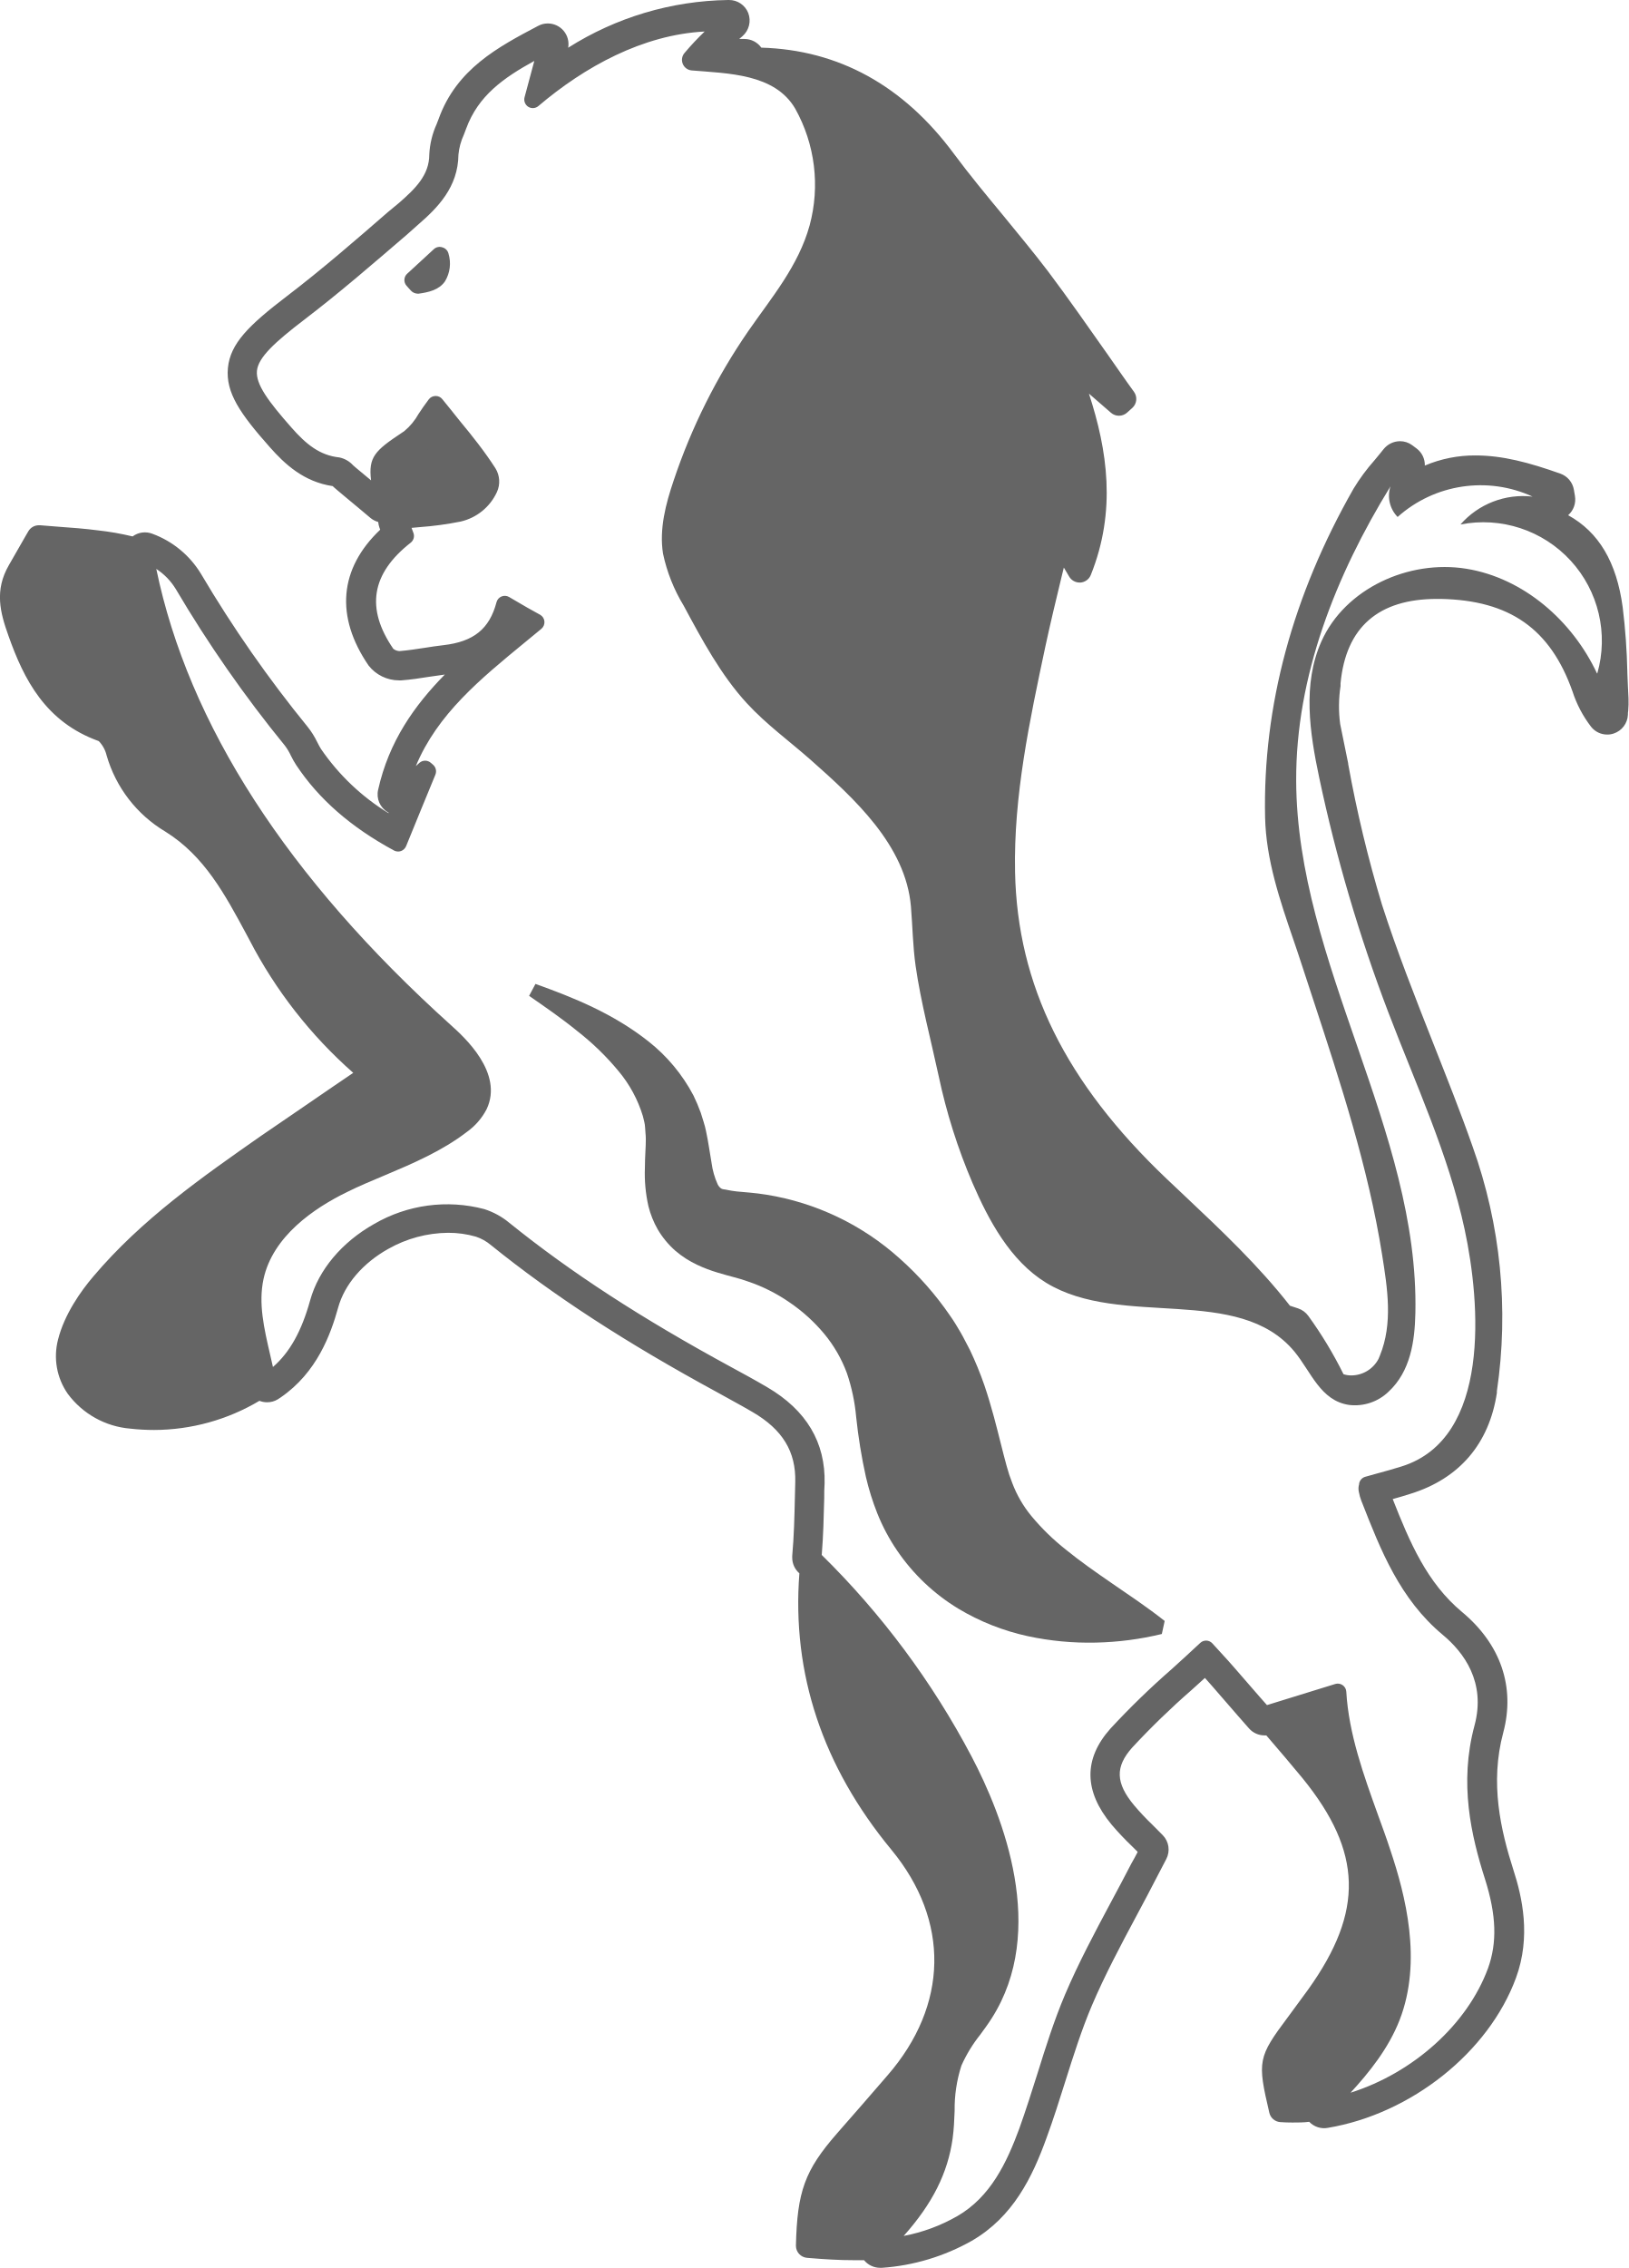
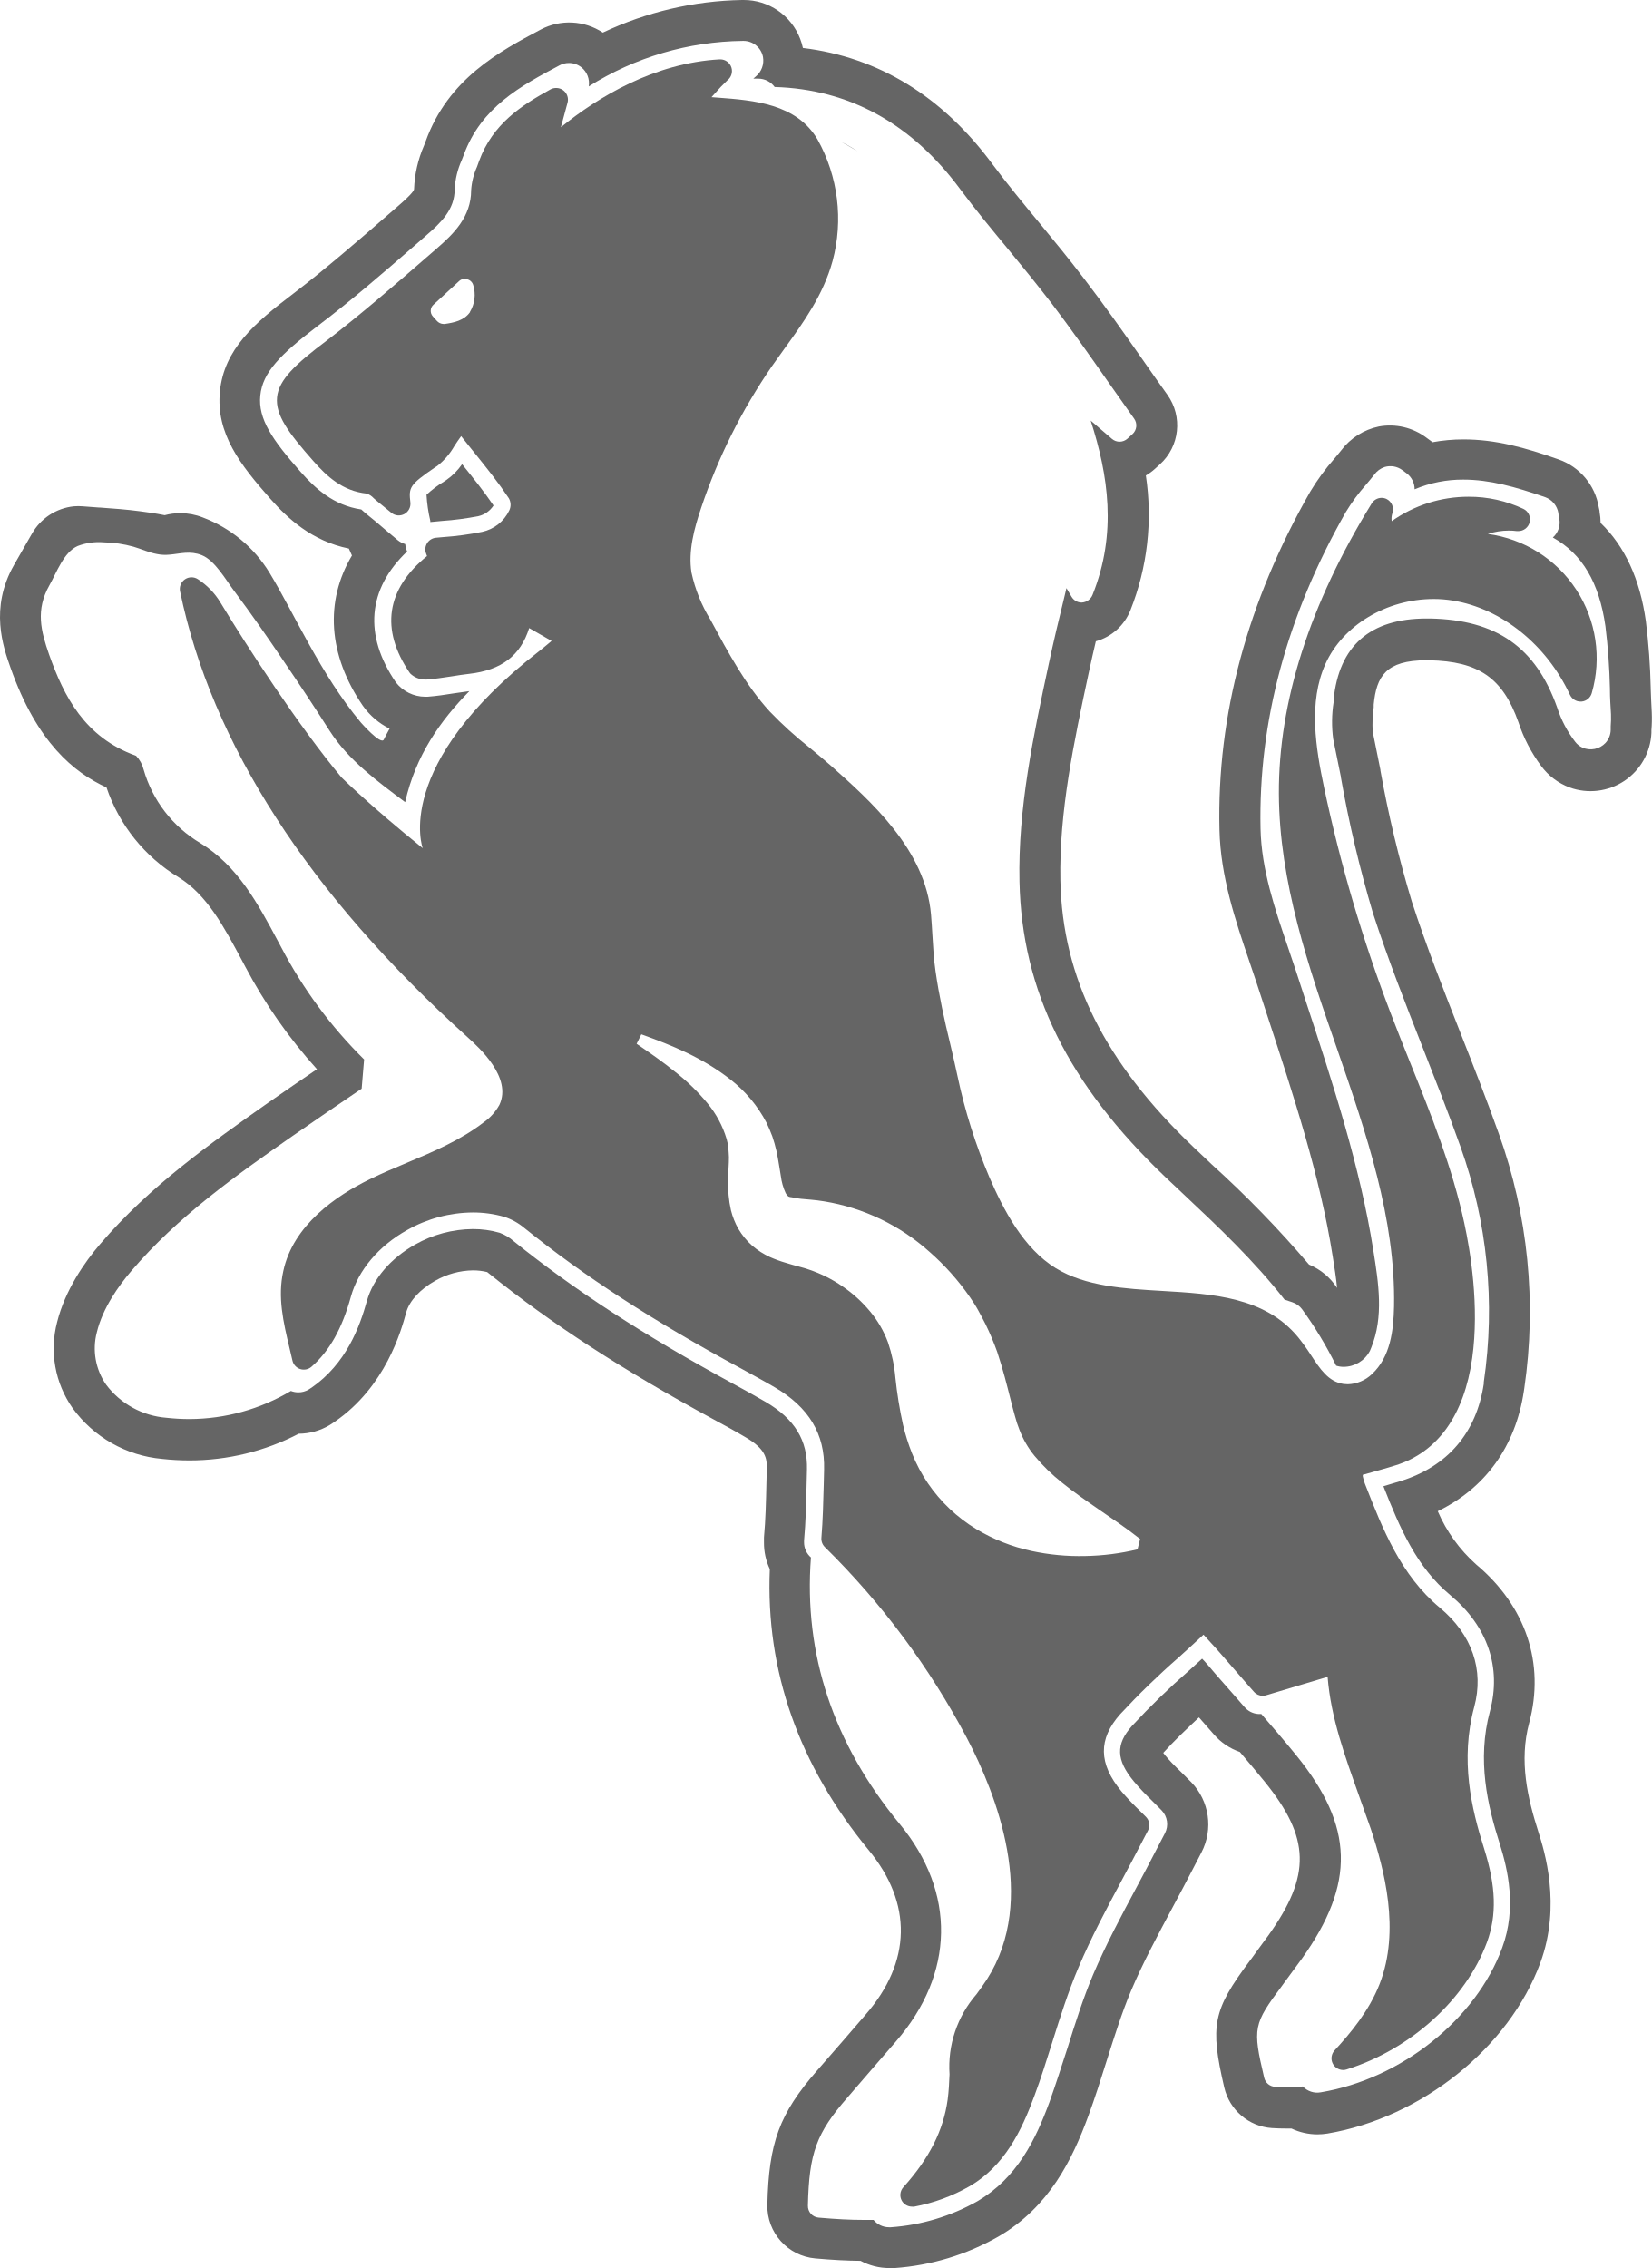
- <svg xmlns="http://www.w3.org/2000/svg" viewBox="0 0 268.74 374.18">
+ <svg xmlns="http://www.w3.org/2000/svg" viewBox="0 0 282.73 388.18">
  <defs>
    <style>.cls-1{fill:#656565;}</style>
  </defs>
  <g id="Layer_2" data-name="Layer 2">
    <g id="Layer_1-2" data-name="Layer 1">
-       <path class="cls-1" d="M268.73,115.24c-.08-1.39-.13-2.79-.19-4.19v-.16a106.28,106.28,0,0,0-.77-10.7c-1-7.45-3.94-12.4-9-15.19a3.45,3.45,0,0,0,1.12-3.18c-.06-.34-.12-.67-.17-1a3.42,3.42,0,0,0-2.24-2.68c-5.16-1.83-9.52-3-14-3a21,21,0,0,0-8.36,1.67A3.4,3.4,0,0,0,233.77,74l-.75-.56a3.35,3.35,0,0,0-2-.65,3.49,3.49,0,0,0-2.72,1.33c-.46.6-1,1.21-1.48,1.81a32.26,32.26,0,0,0-3.45,4.67c-10.09,17.68-15,35.92-14.61,54.23.15,7,2.45,13.72,4.69,20.26.47,1.39.95,2.78,1.39,4.16l1.8,5.49c4.5,13.7,9.15,27.86,11.43,42.27.89,5.58,1.8,11.35-.37,16.65l-.22.53a5.09,5.09,0,0,1-4.52,2.73,4,4,0,0,1-1.26-.2,67.07,67.07,0,0,0-5.8-9.61,3.43,3.43,0,0,0-1.7-1.25l-1.34-.44c-5.16-6.61-11.33-12.43-17.3-18.06l-3.06-2.89c-16.68-15.87-24.62-31.95-25-50.6-.26-12.56,2.41-25,5-37.2.83-3.86,1.76-7.72,2.75-11.81l.3-1.22.87,1.47a2,2,0,0,0,1.72,1h.16a2,2,0,0,0,1.7-1.25c4.25-10.59,2.74-20.58-.31-29.92l3.64,3.16a2,2,0,0,0,1.32.49,2,2,0,0,0,1.34-.52l.86-.77a2,2,0,0,0,.28-2.65c-1.46-2-2.9-4.11-4.35-6.17C179.62,54,176.35,49.3,173,44.84c-2.41-3.17-5-6.28-7.45-9.28-2.74-3.31-5.58-6.74-8.17-10.23-8.31-11.22-19-17.1-31.75-17.47a3.42,3.42,0,0,0-2.77-1.43l-.88,0,.55-.47a3.44,3.44,0,0,0,.94-3.82A3.39,3.39,0,0,0,120.27,0h-.11a50.68,50.68,0,0,0-26.4,7.87,3.41,3.41,0,0,0-3.36-4,3.3,3.3,0,0,0-1.6.4C82.18,7.76,75.34,11.39,72.39,19.6c-.1.29-.22.58-.34.88a13.81,13.81,0,0,0-1.21,5c0,3.4-2.28,5.62-5,8L64,35c-5.37,4.67-10.93,9.49-16.63,13.84-6.3,4.81-9.37,7.82-9.76,11.87s2,7.53,6.91,13.06c2.47,2.8,5.62,5.73,10.38,6.43a1.8,1.8,0,0,1,.2.19l.53.46c1.17,1,2.34,1.94,3.5,2.92l2,1.68a3.5,3.5,0,0,0,1.28.67,4,4,0,0,0,.21.95l.12.32c-6.77,6.42-7.46,14.33-1.91,22.42a6.38,6.38,0,0,0,5,2.44l.39,0c1.58-.12,3.09-.35,4.59-.59.85-.13,1.73-.26,2.59-.37-5,5.1-9.22,11-11,19A3.39,3.39,0,0,0,64,134l.11.06,0,.1a36.84,36.84,0,0,1-11.14-10.59c-.19-.3-.39-.68-.61-1.11a13.27,13.27,0,0,0-1.59-2.54A205.08,205.08,0,0,1,33.17,94.68a15.73,15.73,0,0,0-8-6.61,3.42,3.42,0,0,0-3.29.43,45.39,45.39,0,0,0-5.73-1c-2.14-.28-4.27-.44-6.51-.6l-3-.24H6.4a2,2,0,0,0-1.73,1l-.46.79c-.88,1.52-1.82,3.15-2.74,4.78C-.93,97.4,0,101,1.41,104.93c2.53,7.14,6.08,14.18,14.89,17.34a5.07,5.07,0,0,1,1.29,2.35,21.57,21.57,0,0,0,9.71,12.59c6.42,4,9.81,10.32,13.4,17l.46.86A75.35,75.35,0,0,0,58.29,177l-3.37,2.29C51,182,47,184.7,43,187.45c-9.65,6.75-19.63,13.72-27.58,23.12C13.34,213,10.62,216.85,9.58,221a10.86,10.86,0,0,0,1.6,8.95A14.31,14.31,0,0,0,21.5,235.7a34.9,34.9,0,0,0,3.93.22,34.17,34.17,0,0,0,17.38-4.81,3.41,3.41,0,0,0,1.27.24,3.36,3.36,0,0,0,1.75-.48c.14-.08.27-.17.4-.26l.09-.06c6-4.12,8.26-10.43,9.48-14.82,1.05-3.81,4.07-7.34,8.28-9.69a20.39,20.39,0,0,1,9.85-2.65,16.3,16.3,0,0,1,4.61.64A7.49,7.49,0,0,1,81,205.41c10.38,8.38,22.27,16.1,37.4,24.32,1.77,1,3.82,2.08,5.76,3.22,5,2.9,7.2,6.58,7.07,11.57l-.06,2.47c-.07,3.2-.15,6.51-.44,9.71a2.64,2.64,0,0,0,0,.28,3.4,3.4,0,0,0,1.18,2.59c-1.27,16.53,3.83,31.86,15.18,45.6,9.68,11.73,9.43,25.65-.65,37.25-1.39,1.59-2.78,3.2-4.16,4.8L138.1,352c-5.29,6.07-6.55,9.53-6.76,18.5a2,2,0,0,0,1.83,2c3,.26,5.41.39,7.68.39.59,0,1.17,0,1.73,0a3.44,3.44,0,0,0,2.65,1.26h.3a35.16,35.16,0,0,0,14.82-4.45c6.81-3.94,10-10.48,12.35-17,1.13-3.08,2.13-6.24,3.09-9.3,1.32-4.18,2.68-8.5,4.39-12.53,2.13-5,4.79-10,7.37-14.82,1.14-2.13,2.32-4.34,3.44-6.53.28-.55,1.46-2.8,1.46-2.8a3.39,3.39,0,0,0-.57-3.94c-.57-.59-1.15-1.16-1.73-1.74a42.18,42.18,0,0,1-3-3.19c-3.07-3.69-3.15-6.36-.32-9.53a128.59,128.59,0,0,1,9.79-9.49l2.21-2c.37.4.71.79,1.05,1.18,1.46,1.7,2.94,3.39,4.41,5.08l1.8,2.05a3.4,3.4,0,0,0,2.58,1.17h.29c2.2,2.55,4.1,4.79,6,7.09,9.86,12.15,10.13,21.91.94,34.79-1,1.38-2,2.73-3,4.09l-.34.46c-5,6.69-5.1,7.28-3.1,15.83a2,2,0,0,0,1.81,1.54c.67.05,1.34.07,2,.07.91,0,1.84,0,2.77-.12a3.39,3.39,0,0,0,3.07,1c13.78-2.31,26.55-12.49,31.05-24.74,2.52-6.84,1-13.43-.42-17.8-2.09-6.54-3.92-14.34-1.68-22.67,2-7.5-.4-14.57-6.8-19.9-5.79-4.82-8.63-11.49-11.44-18.63,1-.28,2-.56,2.93-.87,8.07-2.5,13-8.28,14.26-16.66,0-.17,0-.26,0-.28a83.43,83.43,0,0,0-4-40.33c-2-5.72-4.29-11.44-6.48-17-2.94-7.47-6-15.2-8.48-22.92a207.62,207.62,0,0,1-5.58-23.22l0-.1q-.65-3.26-1.32-6.49a22,22,0,0,1,.06-6.26l0-.45c.88-9.24,6.23-13.93,15.92-13.93h.63c11.36.23,18.06,4.93,21.72,15.24a19.25,19.25,0,0,0,3.08,5.86,3.37,3.37,0,0,0,2.66,1.28,3.18,3.18,0,0,0,1.06-.17,3.42,3.42,0,0,0,2.35-3.09c0-.22,0-.45.05-.68A17,17,0,0,0,268.73,115.24Zm-5.2-4.14c-4.06-8.68-12.11-15.74-21.58-17.27s-20,3.25-23.9,12c-3.13,7-1.94,15-.36,22.46A259.14,259.14,0,0,0,229.09,167c4.51,11.83,9.92,23.41,12.59,35.79,2.63,12.19,4.39,34.55-10.41,39.15-1.31.41-2.65.79-4,1.15l-2,.56a1.41,1.41,0,0,0-1,1.18c0,.1,0,.18-.05.26a2.64,2.64,0,0,0,0,1,9.09,9.09,0,0,0,.45,1.6l.06.13c3.08,7.87,6.26,16,13.36,21.91,3.45,2.87,7.15,7.79,5.23,14.94-2.57,9.53-.56,18.18,1.74,25.38,1.88,5.95,2,10.47.49,14.67-3.43,9.33-12.4,17.29-22.69,20.54,3.07-3.33,6.27-7.3,8.1-12,3.78-9.72.95-20.62-1.52-28-.65-2-1.36-3.93-2.05-5.83-2.37-6.58-4.83-13.39-5.23-20.34a1.41,1.41,0,0,0-1.83-1.26l-11.26,3.48L207.91,280c-1.47-1.68-2.94-3.36-4.39-5.05-.62-.72-1.26-1.41-2-2.22l-1.46-1.6a1.4,1.4,0,0,0-2-.08c-1.58,1.49-3.19,2.94-4.74,4.35a132.19,132.19,0,0,0-10.09,9.8c-4.45,5-4.38,10.31.2,15.83a47.35,47.35,0,0,0,3.36,3.56l.92.91,0,.09c-.32.61-.64,1.22-1,1.83-1.11,2.16-2.28,4.34-3.41,6.45-2.63,4.92-5.34,10-7.56,15.22-1.79,4.23-3.19,8.66-4.54,13-.95,3-1.93,6.1-3,9.09-2.08,5.63-4.75,11.28-10.23,14.44a28.42,28.42,0,0,1-8.85,3.27c4.76-5.33,7.29-10.4,8.08-16.08.21-1.52.27-3.05.33-4.54a23.28,23.28,0,0,1,1.12-7.49,23.57,23.57,0,0,1,3.11-5.1c.63-.86,1.28-1.74,1.87-2.67,9.28-14.52,1.9-33.34-3.33-43.27a134.82,134.82,0,0,0-24.7-33.2c.26-3.13.33-6.29.41-9.35,0-.82,0-1.63.06-2.45.17-6.75-3-12.09-9.46-15.87-2-1.18-4.1-2.32-5.89-3.29-14.88-8.08-26.53-15.65-36.68-23.84a12.3,12.3,0,0,0-4.13-2.26,24,24,0,0,0-18.15,2.44c-5.33,3-9.18,7.56-10.58,12.61s-3.34,8.57-6.14,11c-.15-.69-.31-1.38-.47-2.06-1-4.33-1.95-8.42-1.09-12.43,1.52-7.07,8.33-11.71,13.78-14.37,2-1,4.19-1.9,6.27-2.78,4.63-1.95,9.42-4,13.51-7.14A10.64,10.64,0,0,0,80.3,183c2.84-6-3.71-11.91-5.87-13.85-27-24.32-43.33-49.63-48.64-75.29A10.52,10.52,0,0,1,29,97.17,207.65,207.65,0,0,0,47,123a8.79,8.79,0,0,1,1,1.67,15,15,0,0,0,.87,1.54c3.73,5.62,9,10.24,16.15,14.11a1.44,1.44,0,0,0,1.15.09,1.47,1.47,0,0,0,.84-.8c1.68-4.11,3.26-8,4.84-11.81a1.45,1.45,0,0,0-.4-1.64l-.36-.31a1.42,1.42,0,0,0-1.87,0l-.6.54c3.56-8.57,10.62-14.35,18-20.41l2.72-2.24a1.43,1.43,0,0,0,.5-1.21,1.41,1.41,0,0,0-.7-1.1L87,100.24l-3-1.75a1.41,1.41,0,0,0-2.07.87c-1.16,4.4-3.77,6.51-8.75,7.08-1.05.12-2.09.28-3.1.44-1.44.22-2.8.43-4.18.54a1.77,1.77,0,0,1-1-.38c-4.57-6.66-3.64-12.39,2.85-17.49a1.41,1.41,0,0,0,.47-1.63l-.31-.83,1.3-.12A54.71,54.71,0,0,0,76,86.05,8.73,8.73,0,0,0,82,81.18a4.16,4.16,0,0,0-.25-3.93C80,74.53,78,72,75.8,69.35,74.89,68.22,74,67.07,73,65.87a1.38,1.38,0,0,0-1.12-.54,1.41,1.41,0,0,0-1.12.55c-.65.85-1.2,1.67-1.68,2.39a10.11,10.11,0,0,1-2.38,2.87l-.39.26c-4.44,2.95-5.54,4-5.08,7.85-.85-.72-1.7-1.43-2.56-2.13-.14-.11-.27-.23-.4-.35A4.21,4.21,0,0,0,56,75.47c-3.25-.34-5.5-2.2-7.87-4.89-3.88-4.39-5.94-7.19-5.73-9.4s2.94-4.72,7.89-8.5c5.83-4.45,11.45-9.33,16.89-14L69,37.06c3.19-2.76,6.6-6.16,6.65-11.56a10.11,10.11,0,0,1,.89-3.27c.13-.33.26-.66.38-1,2-5.46,6.17-8.38,11.25-11.18l-1.61,6a1.43,1.43,0,0,0,.61,1.57,1.42,1.42,0,0,0,1.68-.13C96.49,11,106.08,5.73,116.28,5.2A45,45,0,0,0,113,8.69a1.75,1.75,0,0,0,1.14,2.93c6,.51,13.7.52,17.08,6.3a25.71,25.71,0,0,1,2.38,19.27c-1.85,6.7-6.29,11.91-10.09,17.39a98.38,98.38,0,0,0-12.35,24.71c-1.3,3.84-2.4,8-1.75,12.06a27.44,27.44,0,0,0,3.4,8.56c3.07,5.71,6.19,11.5,10.42,16.1,3.23,3.51,7,6.23,10.54,9.35,7.14,6.33,15.69,14.06,16.55,24.21.27,3.27.31,6.54.77,9.78.88,6.12,2.5,12.11,3.8,18.15a94.58,94.58,0,0,0,5.6,17.7c2.63,6.07,6.2,12.8,12.13,16.43,12.39,7.59,31.74.18,41,11.38,2.74,3.33,4.28,8.09,9,8.78a8,8,0,0,0,6.5-2.17c3.63-3.36,4.34-8.31,4.44-13,.64-30.14-19.56-57.66-19.67-87.81-.07-17.23,6.53-33.9,15.56-48.57a5,5,0,0,0,1.18,5.05,20.55,20.55,0,0,1,22.27-3.36A13.72,13.72,0,0,0,241,86.53a19.56,19.56,0,0,1,22.58,24.57Z" />
-       <path class="cls-1" d="M73.44,46.4c-1,1.47-2.79,1.83-4.36,2.05h-.17a1.58,1.58,0,0,1-1.12-.52l-.7-.78a1.42,1.42,0,0,1,.11-2l4.42-4.07A1.4,1.4,0,0,1,73,40.81a1.42,1.42,0,0,1,1,1A5.65,5.65,0,0,1,73.44,46.4Z" />
-       <path class="cls-1" d="M88.36,162.33c6.36,2.28,12.79,4.87,18.62,9.46a28,28,0,0,1,7.45,8.94,30.27,30.27,0,0,1,1.21,2.86c.29,1,.67,2,.86,3,.43,2,.64,3.73.92,5.27a12.57,12.57,0,0,0,1,3.52,2,2,0,0,0,.56.69,1.13,1.13,0,0,0,.45.15c.27,0,.94.22,2.17.35s2.84.2,4.92.54a43.11,43.11,0,0,1,21.92,10.5,51.54,51.54,0,0,1,8.34,9.46c.62.88,1.18,1.8,1.73,2.75s1,1.91,1.54,2.9a56.86,56.86,0,0,1,2.37,5.77c1.25,3.68,2.05,7,2.74,9.72.34,1.35.65,2.57.95,3.65a25.55,25.55,0,0,0,.94,2.84,19.22,19.22,0,0,0,3.13,5.4,37.87,37.87,0,0,0,5.74,5.59c2.29,1.87,4.91,3.7,7.67,5.6s5.69,3.84,8.6,6.14l-.47,2.15A50.83,50.83,0,0,1,180.83,271a48.21,48.21,0,0,1-11.22-1.06,37.93,37.93,0,0,1-11.49-4.55,32.75,32.75,0,0,1-10.06-9.54,32,32,0,0,1-3.31-6.22,42.14,42.14,0,0,1-1.87-6,88,88,0,0,1-1.6-9.86,30.89,30.89,0,0,0-1.53-7.23,22.18,22.18,0,0,0-3.73-6.47,27.76,27.76,0,0,0-5.72-5.19,27.45,27.45,0,0,0-7-3.5c-1.17-.45-2.86-.8-4.9-1.43a23.73,23.73,0,0,1-3.34-1.27,15.8,15.8,0,0,1-3.62-2.33,14.38,14.38,0,0,1-2.91-3.53A15,15,0,0,1,107,199a24.32,24.32,0,0,1-.58-6.36c0-1.79.16-3.4.15-4.72,0-.68-.1-1.25-.12-1.91s-.23-1.25-.37-1.89a21.07,21.07,0,0,0-4-7.39,43.19,43.19,0,0,0-6.77-6.58c-2.52-2.06-5.25-3.95-8-5.85Z" />
-       <path class="cls-1" d="M139.77,18.88c-.92-.55-1.85-1.09-2.79-1.6A23.74,23.74,0,0,1,139.77,18.88Z" />
-       <path class="cls-1" d="M66,77.68A17.71,17.71,0,0,1,69,75.42l.39-.26a10.5,10.5,0,0,0,2.69-2.71c1.94,2.41,3.78,4.7,5.39,7.07a4.19,4.19,0,0,1-2.58,1.82,50.17,50.17,0,0,1-6.24.82l-2,.19c0-.07,0-.14,0-.21A25.9,25.9,0,0,1,66,77.68Z" />
+       <path class="cls-1" d="M61.77,123.67c-6.9-8.25-11.37-18.6-15.61-25.59A22.81,22.81,0,0,0,34.7,88.56a10.57,10.57,0,0,0-3.85-.73,10.39,10.39,0,0,0-2.66.35h0c-1.5-.3-2.92-.51-4.19-.67-2.33-.31-4.53-.47-6.9-.64l-.15,0-2.79-.21a8.58,8.58,0,0,0-1.52,0,9.33,9.33,0,0,0-7.19,4.72L5.09,92c-.88,1.52-1.81,3.13-2.71,4.73-4.18,7.35-1.84,14-.58,17.55,4.54,12.84,10.86,17.93,16.43,20.5h0a28.73,28.73,0,0,0,12.37,15.39c4.81,3,7.64,8.26,10.91,14.39l.46.87A86.5,86.5,0,0,0,54.25,183v0c-2.74,1.86-5.51,3.76-8.25,5.67C36,195.72,25.61,203,17.08,213c-2.57,3-5.93,7.8-7.3,13.27A17.74,17.74,0,0,0,12.42,241a21.26,21.26,0,0,0,15.31,8.7,43.83,43.83,0,0,0,4.7.26,40.54,40.54,0,0,0,18.7-4.57h0a10.41,10.41,0,0,0,5.26-1.46c.25-.15.52-.32.8-.52l.1-.07c8.72-6,11.37-15.57,12.23-18.7.55-2,2.41-4,5-5.45a13.38,13.38,0,0,1,6.44-1.76,10.09,10.09,0,0,1,2.42.29l.23.18c10.73,8.65,23,16.6,38.46,25,1.72.93,3.7,2,5.56,3.11,3.42,2,3.66,3.6,3.61,5.36l-.06,2.48c-.07,3.08-.14,6.26-.42,9.3,0,.29,0,.57,0,.85a10.42,10.42,0,0,0,1,4.56h0c-.73,17.43,5,33.59,16.91,48.08,7.53,9.12,7.35,19.14-.53,28.19-1.4,1.6-2.79,3.22-4.18,4.84l-.15.17-4,4.59c-6.41,7.36-8.23,12.29-8.47,22.95a9,9,0,0,0,8.21,9.16c2.94.26,5.42.39,7.74.41h0a10.3,10.3,0,0,0,4.92,1.24c.34,0,.68,0,.91,0a41.89,41.89,0,0,0,17.71-5.36c8.77-5.06,12.71-13.26,15.42-20.61,1.19-3.23,2.21-6.47,3.2-9.62,1.27-4,2.58-8.18,4.15-11.9,2-4.73,4.6-9.57,7.1-14.25,1.16-2.17,2.36-4.41,3.51-6.65l1.43-2.76a10.39,10.39,0,0,0-1.74-12l-1.85-1.85c-1-.95-1.87-1.85-2.56-2.68l-.39-.5c1.84-2.05,3.91-4,6.11-6.07h0l2.56,2.92a10.33,10.33,0,0,0,4.44,3h0c1.69,2,3,3.53,4.23,5.06,7.83,9.65,8,16.05.67,26.31-1,1.34-1.94,2.66-2.92,4l-.34.45c-6.25,8.39-6.78,11-4.31,21.6a9,9,0,0,0,8.15,6.95c.82.05,1.66.08,2.49.08h.87a10.41,10.41,0,0,0,4.41,1,11.11,11.11,0,0,0,1.73-.14c16.13-2.72,31.12-14.74,36.45-29.23,3.64-9.88.66-19.26-.32-22.35-1.87-5.85-3.35-12.16-1.59-18.72,2.73-10.15-.58-20-9.08-27.11a25.9,25.9,0,0,1-6.57-9.11s0,0,0,0c8.14-3.94,13.32-11.09,14.74-20.56a4.52,4.52,0,0,0,.07-.46,90.27,90.27,0,0,0-4.35-43.57c-2.08-5.84-4.36-11.64-6.56-17.24-2.9-7.37-5.9-15-8.34-22.52a198.82,198.82,0,0,1-5.37-22.43l0-.1q-.65-3.28-1.32-6.54a20.17,20.17,0,0,1,.17-4.16l0-.47c.46-4.81,2.07-7.59,9-7.59h.49c8.45.17,12.59,3,15.28,10.6a26.18,26.18,0,0,0,3.88,7.48,10.73,10.73,0,0,0,4.88,3.69,10.44,10.44,0,0,0,14-9.34c0-.16,0-.31,0-.48a24.08,24.08,0,0,0,.06-3c-.08-1.35-.13-2.71-.18-4.08v-.14a112.29,112.29,0,0,0-.83-11.41c-1-7.19-3.6-12.83-7.75-16.83h0a10.64,10.64,0,0,0-.17-1.86c0-.27-.09-.53-.14-.8a10.47,10.47,0,0,0-6.86-8.2c-5.82-2.06-10.82-3.43-16.3-3.43a29,29,0,0,0-5.3.48l-.24-.19-.78-.57A10.41,10.41,0,0,0,236,73a10.85,10.85,0,0,0-6.45,4.09c-.35.45-.73.89-1.13,1.37a38.32,38.32,0,0,0-4.17,5.7c-10.73,18.79-16,38.25-15.53,57.85.17,8,2.77,15.65,5.06,22.37.47,1.36.93,2.72,1.37,4.07l1.8,5.5c4.41,13.44,9,27.33,11.17,41.19.29,1.82.57,3.6.73,5.3h0a10.49,10.49,0,0,0-4.8-4h0a183.79,183.79,0,0,0-16.69-17.18l-.13-.13-2.9-2.74c-15.24-14.5-22.49-29-22.84-45.68-.24-11.74,2.35-23.86,4.86-35.59.38-1.77.78-3.55,1.21-5.36,0,0,0,0,0,0a8.93,8.93,0,0,0,5.92-5.32,44.43,44.43,0,0,0,2.64-23.06s0,0,0,0a8.9,8.9,0,0,0,1.55-1.13l.85-.77a9,9,0,0,0,1.3-11.89c-1.44-2-2.87-4.06-4.34-6.16-3.19-4.55-6.49-9.26-10-13.82-2.49-3.28-5.1-6.43-7.62-9.5-2.68-3.24-5.45-6.59-7.94-9.94C161.32,16.5,150.39,9.8,137.42,8.21a0,0,0,0,1,0,0,10.07,10.07,0,0,0-.47-1.57A10.33,10.33,0,0,0,127.26,0H127a58.1,58.1,0,0,0-23.82,5.58h0a10.43,10.43,0,0,0-10.63-.52c-7.06,3.75-15.85,8.42-19.7,19.14l-.29.75a20.59,20.59,0,0,0-1.69,7.43c0,.19-.34.81-2.58,2.75l-1.83,1.59c-5.29,4.59-10.77,9.34-16.29,13.56C43.49,55.35,38.35,59.8,37.64,67s3.5,12.56,8.63,18.37c2.93,3.32,7.07,7.22,13.44,8.52l.53,1.19c-4.66,7.82-4.1,17,1.86,25.71a12.3,12.3,0,0,0,4.58,3.92s0,0,0,0c-.35.62-.68,1.26-1,1.89C65.16,127.53,61.77,123.67,61.77,123.67ZM29,94.93c1.83-.15,3.51-.72,5.54.09,2.23.88,4.13,4.26,5.49,6.06,3,4,5.82,8.07,8.6,12.19q4,5.87,7.79,11.81c3.28,5.11,8.15,8.61,12.92,12.21,1.82-8,6-13.92,11-19-.86.11-1.74.24-2.59.37-1.5.24-3,.47-4.58.59l-.4,0a6.4,6.4,0,0,1-5-2.44c-5.55-8.09-4.86-16,1.91-22.42l-.12-.32a4,4,0,0,1-.21-.95,3.58,3.58,0,0,1-1.28-.67l-2-1.68c-1.16-1-2.33-2-3.5-2.92l-.52-.46-.21-.19c-4.76-.7-7.91-3.63-10.38-6.43-4.89-5.53-7.3-9.07-6.91-13.06s3.46-7.06,9.76-11.87C60.07,51.49,65.63,46.67,71,42l1.82-1.59c2.72-2.34,5-4.56,5-8a13.81,13.81,0,0,1,1.21-5c.12-.3.24-.59.34-.88,3-8.21,9.79-11.84,16.41-15.35a3.33,3.33,0,0,1,1.6-.4,3.42,3.42,0,0,1,2.13.74,3.49,3.49,0,0,1,1.26,3.27A50.54,50.54,0,0,1,127.15,7h.11a3.4,3.4,0,0,1,3.33,2.75,3.53,3.53,0,0,1-1.23,3.34l-.43.37.88,0a3.47,3.47,0,0,1,2.78,1.43c12.75.38,23.43,6.25,31.74,17.47,2.59,3.49,5.43,6.92,8.17,10.23,2.48,3,5,6.11,7.45,9.28,3.39,4.46,6.66,9.11,9.81,13.62,1.44,2.05,2.89,4.11,4.35,6.16a2,2,0,0,1-.29,2.66l-.85.77a2,2,0,0,1-1.34.52,2,2,0,0,1-1.32-.49c-1.2-1-2.4-2.09-3.63-3.12,3,9.31,4.54,19.25.33,29.79a2.1,2.1,0,0,1-1.89,1.35,2,2,0,0,1-1.72-1c-.29-.49-.58-1-.87-1.47-.1.41-.2.82-.29,1.22-1,4.09-1.93,7.95-2.75,11.81-2.6,12.15-5.28,24.64-5,37.2.39,18.65,8.33,34.73,25,50.6l3.06,2.89c6,5.63,12.14,11.45,17.31,18.06l1.32.44a3.39,3.39,0,0,1,1.7,1.23,66.43,66.43,0,0,1,5.81,9.63,4.05,4.05,0,0,0,1.26.2,5.09,5.09,0,0,0,4.52-2.73l.22-.53c2.17-5.3,1.26-11.07.37-16.65-2.28-14.41-6.93-28.57-11.43-42.27-.6-1.84-1.2-3.66-1.79-5.49-.45-1.38-.93-2.77-1.4-4.16-2.24-6.54-4.54-13.3-4.69-20.26-.39-18.31,4.52-36.55,14.61-54.23a32.26,32.26,0,0,1,3.45-4.67c.47-.56.95-1.13,1.39-1.69A3.6,3.6,0,0,1,237,79.93a3.45,3.45,0,0,1,3,.52l.75.56a3.43,3.43,0,0,1,1.37,2.74,21.08,21.08,0,0,1,8.34-1.66c4.49,0,8.84,1.22,14,3a3.51,3.51,0,0,1,2.27,2.73c0,.32.11.64.16,1A3.45,3.45,0,0,1,265.78,92c5.05,2.8,7.94,7.75,9,15.19a106.28,106.28,0,0,1,.77,10.7v.16c0,1.4.1,2.8.18,4.19a17,17,0,0,1-.05,2.07c0,.21,0,.41,0,.61a3.39,3.39,0,0,1-.89,2.24,3.49,3.49,0,0,1-3.94.8,3.26,3.26,0,0,1-1.25-1,19.36,19.36,0,0,1-3.08-5.86c-3.66-10.31-10.36-15-21.72-15.24h-.63c-9.69,0-15,4.69-15.92,13.93l0,.45a22,22,0,0,0-.06,6.26q.68,3.24,1.32,6.49l0,.1A207.62,207.62,0,0,0,235,156.31c2.51,7.72,5.54,15.45,8.48,22.92,2.19,5.58,4.45,11.3,6.48,17a83.43,83.43,0,0,1,4,40.33,2.63,2.63,0,0,1,0,.28c-1.25,8.38-6.18,14.16-14.26,16.66-1,.31-1.95.59-2.92.88,2.81,7.14,5.65,13.81,11.43,18.62,6.4,5.33,8.82,12.4,6.8,19.9-2.24,8.33-.41,16.13,1.68,22.67,1.38,4.37,2.94,11,.42,17.8-4.5,12.25-17.27,22.43-31.05,24.74a3.39,3.39,0,0,1-3.07-1c-.94.08-1.87.12-2.77.12-.67,0-1.33,0-2-.07a2,2,0,0,1-1.85-1.56c-2-8.53-1.87-9.13,3.12-15.81l.33-.46c1-1.36,2-2.71,3-4.09,9.19-12.88,8.92-22.64-.94-34.79-1.87-2.3-3.77-4.53-6-7.09a2.9,2.9,0,0,1-.51,0,3.4,3.4,0,0,1-2.35-1.17l-1.79-2.05c-1.48-1.69-3-3.38-4.42-5.08-.33-.39-.68-.77-1.06-1.17l-2.2,2a128.59,128.59,0,0,0-9.79,9.49c-2.83,3.17-2.74,5.84.32,9.53a42.18,42.18,0,0,0,3,3.19c.58.58,1.16,1.15,1.73,1.74a3.39,3.39,0,0,1,.57,3.94l-1.46,2.8c-1.12,2.19-2.3,4.4-3.44,6.53-2.58,4.82-5.24,9.8-7.37,14.82-1.7,4-3.07,8.35-4.38,12.53-1,3.06-2,6.22-3.1,9.3-2.39,6.49-5.54,13-12.35,17a35.16,35.16,0,0,1-14.82,4.45h-.3a3.44,3.44,0,0,1-2.65-1.26c-.57,0-1.14,0-1.73,0-2.26,0-4.7-.13-7.66-.39a2,2,0,0,1-1.84-2.06c.2-9,1.46-12.42,6.75-18.48,1.39-1.6,2.76-3.2,4.14-4.8s2.77-3.21,4.16-4.8c10.09-11.6,10.33-25.52.65-37.25-11.34-13.73-16.45-29.07-15.18-45.6a3.42,3.42,0,0,1-1.18-2.59,2.64,2.64,0,0,1,0-.28c.29-3.2.37-6.51.44-9.71l.06-2.47c.13-5-2.11-8.67-7.07-11.57-1.94-1.14-4-2.26-5.76-3.22-15.13-8.22-27-15.94-37.4-24.32A7.49,7.49,0,0,0,85.53,211a16.3,16.3,0,0,0-4.61-.64A20.39,20.39,0,0,0,71.07,213c-4.2,2.35-7.22,5.88-8.28,9.69-1.22,4.39-3.52,10.7-9.47,14.82l-.1.06c-.13.09-.26.18-.4.26a3.36,3.36,0,0,1-1.75.48,3.54,3.54,0,0,1-1.28-.24,34.1,34.1,0,0,1-17.36,4.81,35,35,0,0,1-3.94-.22A14.31,14.31,0,0,1,18.17,237a10.86,10.86,0,0,1-1.6-8.95c1-4.17,3.76-8,5.85-10.45,8-9.4,17.93-16.37,27.58-23.12,3.94-2.75,8-5.49,11.9-8.15l.42-5a77.1,77.1,0,0,1-14.17-19.17l-.46-.86c-3.59-6.73-7-13.09-13.4-17a21.57,21.57,0,0,1-9.71-12.59,5.19,5.19,0,0,0-1.29-2.35c-8.81-3.16-12.36-10.2-14.89-17.34C7,108,6.06,104.4,8.46,100.17,9.69,98,10.9,94.51,13.3,93.45a10.11,10.11,0,0,1,4.44-.63,20.56,20.56,0,0,1,5.11.75c1.34.39,2.62,1,4,1.25A7,7,0,0,0,29,94.93Z" />
+       <path class="cls-1" d="M246.17,322c.19,1.17.34,2.37.46,3.59A18.43,18.43,0,0,0,246.17,322Z" />
+       <path class="cls-1" d="M80.45,100.56A8.35,8.35,0,0,1,79,102.05c-2.42,1.91-3.25,3.29-3,4.9,1.07-.17,2.17-.33,3.28-.46,2.36-.27,2.43-.55,2.79-1.91A8.47,8.47,0,0,1,86,99.47a15.09,15.09,0,0,1-1.46.41C83.11,100.18,81.77,100.4,80.45,100.56Z" />
+       <path class="cls-1" d="M58.46,133.07c-7.33-8.75-16.29-22.61-20.72-29.93a12.38,12.38,0,0,0-3.86-4,2,2,0,0,0-3.06,2.08c5.4,26.07,22,51.77,49.27,76.36,1.88,1.7,7.6,6.85,5.39,11.52a8.88,8.88,0,0,1-2.7,3c-3.89,3-8.55,5-13.1,6.9-2.09.88-4.26,1.79-6.34,2.81-5.84,2.84-13.17,7.89-14.85,15.74-1,4.45,0,8.74,1.09,13.3.16.67.32,1.36.47,2a2,2,0,0,0,1.33,1.47,2,2,0,0,0,1.94-.4c3.08-2.7,5.23-6.51,6.74-12,1.26-4.53,4.77-8.68,9.64-11.4a23.08,23.08,0,0,1,11.22-3,19.3,19.3,0,0,1,5.4.75,10.24,10.24,0,0,1,3.42,1.9c10.25,8.26,22,15.9,37,24,1.79,1,3.85,2.09,5.84,3.26,5.86,3.43,8.63,8,8.47,14.09l-.06,2.54c-.08,3-.15,6.11-.4,9.14a2,2,0,0,0,.59,1.59,133,133,0,0,1,24.33,32.72c5,9.54,12.15,27.59,3.42,41.25-.55.86-1.17,1.71-1.8,2.57a18.91,18.91,0,0,0-4.61,13.7c-.06,1.44-.13,2.92-.32,4.33-.73,5.28-3.14,10.06-7.59,15a2,2,0,0,0-.25,2.32,2,2,0,0,0,1.74,1,1.58,1.58,0,0,0,.38,0,30.42,30.42,0,0,0,9.47-3.49c6-3.49,8.9-9.51,11.1-15.49,1.12-3,2.11-6.16,3.07-9.21,1.33-4.24,2.72-8.62,4.47-12.75,2.17-5.14,4.86-10.17,7.48-15.06,1.13-2.12,2.3-4.31,3.42-6.48.25-.5,1-1.91,1-1.91a2,2,0,0,0-.36-2.33l-.93-.93a45,45,0,0,1-3.23-3.4c-4-4.78-4-9-.25-13.23a132.36,132.36,0,0,1,10-9.71c1.4-1.27,2.84-2.57,4.27-3.91.38.43,1.17,1.29,1.17,1.29.68.74,1.28,1.39,1.85,2.06l4.27,4.91,1.33,1.51a2,2,0,0,0,1.51.69,2.06,2.06,0,0,0,.59-.09L227.23,287c.55,7,3,13.66,5.3,20.14l.06.17c.66,1.84,1.35,3.75,2,5.62,2.36,7.06,5.1,17.5,1.55,26.62-1.8,4.64-5.07,8.52-7.71,11.38a2,2,0,0,0,1.47,3.36,1.8,1.8,0,0,0,.6-.1c11-3.46,20.38-12,24-21.75,1.71-4.65,1.56-9.57-.47-16-2.21-6.93-4.14-15.24-1.71-24.27,1.72-6.37-.37-12.4-5.88-17-6.7-5.58-9.79-13.47-12.78-21.1l-.05-.13a7.42,7.42,0,0,1-.36-1.26s0-.14,0-.26l1.61-.45c1.31-.37,2.68-.75,4-1.17,7.21-2.24,11.75-8.59,13.12-18.36,1.25-8.86-.31-18.29-1.36-23.12-2.05-9.51-5.71-18.63-9.26-27.44-1.14-2.83-2.31-5.76-3.41-8.65a257.72,257.72,0,0,1-11.31-38.37c-1.44-6.82-2.74-14.65.22-21.23s10.43-11.11,18.53-11.11a20.3,20.3,0,0,1,3.23.26c8.37,1.35,16.06,7.54,20.09,16.15a2,2,0,0,0,1.81,1.15h.16a2,2,0,0,0,1.76-1.45,21.47,21.47,0,0,0-17.79-27.24,11.61,11.61,0,0,1,3.61-.58,10.13,10.13,0,0,1,1.36.09h.25a2,2,0,0,0,.87-3.8,21.77,21.77,0,0,0-9.36-2.08,22.75,22.75,0,0,0-13.18,4.18,2.89,2.89,0,0,1,.11-1.34,2,2,0,0,0-1-2.46,2,2,0,0,0-.86-.19,2,2,0,0,0-1.7,1c-10.58,17.19-15.92,33.88-15.86,49.63.06,15.14,5.09,29.71,10,43.79,4.93,14.25,10,29,9.71,44-.09,4.07-.61,8.62-3.8,11.57a6.21,6.21,0,0,1-4.12,1.72,6,6,0,0,1-.73-.05c-2.58-.38-4-2.54-5.61-5a36.06,36.06,0,0,0-2.16-3c-5.68-6.89-14.6-7.41-23.23-7.92-6.47-.38-13.16-.78-18.24-3.89-5.57-3.41-9-10.09-11.35-15.52a93.47,93.47,0,0,1-5.47-17.33c-.39-1.83-.81-3.65-1.24-5.47-1-4.1-1.93-8.34-2.53-12.54-.29-2-.41-4-.53-6.1-.07-1.19-.14-2.38-.24-3.56-.94-11.11-10.34-19.45-17.21-25.55-1.19-1.05-2.43-2.07-3.62-3.06a66.51,66.51,0,0,1-6.77-6.15c-4.09-4.44-7.16-10.16-10.14-15.69A25.74,25.74,0,0,1,118.35,98c-.58-3.69.46-7.52,1.67-11.12a96.87,96.87,0,0,1,12.1-24.2c.7-1,1.42-2,2.14-3,3.26-4.51,6.64-9.18,8.24-15a27.88,27.88,0,0,0-2.58-20.82c-3.6-6.13-11-6.69-16.94-7.14l-1.2-.09.55-.61a30.83,30.83,0,0,1,2.15-2.26,2,2,0,0,0-1.2-3.6h-.11C112,10.79,102.4,16.57,96,21.78l1.14-4.2a2,2,0,0,0-1.94-2.52,1.94,1.94,0,0,0-1,.25C89.31,18,84.33,21.19,82,27.56c-.11.31-.23.61-.36,1a11.6,11.6,0,0,0-1,4c0,4.57-3,7.48-6,10.07l-1.81,1.57c-5.42,4.7-11,9.56-16.79,14C50.57,62.3,47.71,65,47.42,68s1.87,6,6.22,10.92c2.32,2.63,5,5.13,9.14,5.56a2.93,2.93,0,0,1,1.18.79l.47.41L67,87.78A2,2,0,0,0,70.24,86c-.3-2.59-.17-3,4.21-6l.39-.25a11.73,11.73,0,0,0,2.94-3.43c.34-.52.72-1.09,1.15-1.67.77,1,1.55,1.94,2.31,2.89,2.11,2.62,4.1,5.11,5.86,7.75a2.25,2.25,0,0,1,.06,2.09,6.71,6.71,0,0,1-4.64,3.65,52,52,0,0,1-6.69.9l-1.23.11a2,2,0,0,0-1.67,2.7l.16.43c-7,5.67-8,12.56-3,19.94l.16.2a3.71,3.71,0,0,0,2.48,1H73c1.47-.11,2.92-.34,4.32-.55,1-.16,2-.32,3-.43,5.5-.63,8.78-3.12,10.25-7.83l3.84,2.2c-.69.57-1.36,1.15-2.06,1.69-25.31,19.63-20,33.78-20,33.78C63.15,137.74,58.46,133.07,58.46,133.07Zm22-79.67c-1,1.47-2.79,1.83-4.36,2.05H75.9a1.58,1.58,0,0,1-1.12-.52l-.7-.78a1.42,1.42,0,0,1,.11-2l4.42-4.07A1.4,1.4,0,0,1,80,47.81a1.42,1.42,0,0,1,1,1A5.65,5.65,0,0,1,80.43,53.4ZM194.69,265.18a41.16,41.16,0,0,1-8.94,1.14,39.05,39.05,0,0,1-9.22-.87,30.94,30.94,0,0,1-9.44-3.74,26.94,26.94,0,0,1-8.27-7.83,26.4,26.4,0,0,1-2.72-5.12,34.55,34.55,0,0,1-1.54-4.89,71.22,71.22,0,0,1-1.31-8.1,25.53,25.53,0,0,0-1.26-6,18,18,0,0,0-3.07-5.31,22.74,22.74,0,0,0-4.69-4.27,23,23,0,0,0-5.73-2.88c-1-.37-2.36-.65-4-1.17a20.82,20.82,0,0,1-2.74-1,12.93,12.93,0,0,1-3-1.92,12,12,0,0,1-2.39-2.9,12.77,12.77,0,0,1-1.26-3.16,20.48,20.48,0,0,1-.48-5.23c0-1.47.14-2.79.13-3.88,0-.56-.08-1-.1-1.56s-.18-1-.3-1.56a17.31,17.31,0,0,0-3.25-6.07,35.28,35.28,0,0,0-5.56-5.41c-2.07-1.69-4.32-3.25-6.59-4.8l.81-1.62c5.23,1.88,10.51,4,15.31,7.78a22.81,22.81,0,0,1,6.11,7.34c.36.76.71,1.55,1,2.35a25.39,25.39,0,0,1,.7,2.47c.36,1.64.53,3.07.76,4.34a9.79,9.79,0,0,0,.82,2.89,1.71,1.71,0,0,0,.45.57,1.12,1.12,0,0,0,.37.12c.23,0,.78.18,1.79.29s2.34.16,4,.44a35.54,35.54,0,0,1,18,8.63A42.28,42.28,0,0,1,166,222c.5.73,1,1.48,1.42,2.26s.86,1.57,1.26,2.38a46.37,46.37,0,0,1,2,4.75c1,3,1.68,5.76,2.25,8,.28,1.12.54,2.12.79,3a19.47,19.47,0,0,0,.77,2.34,16,16,0,0,0,2.57,4.44,31.79,31.79,0,0,0,4.71,4.59c1.89,1.54,4,3,6.31,4.6s4.67,3.15,7.06,5.05Z" />
+       <path class="cls-1" d="M146.76,25.88c-.92-.55-1.85-1.09-2.79-1.6A23.74,23.74,0,0,1,146.76,25.88Z" />
+       <path class="cls-1" d="M73,84.68A17.71,17.71,0,0,1,76,82.42l.39-.26a10.7,10.7,0,0,0,2.7-2.71c1.94,2.41,3.77,4.7,5.38,7.07a4.19,4.19,0,0,1-2.58,1.82,50.17,50.17,0,0,1-6.24.82l-2,.19a1.55,1.55,0,0,0,0-.21A25.9,25.9,0,0,1,73,84.68Z" />
    </g>
  </g>
</svg>
